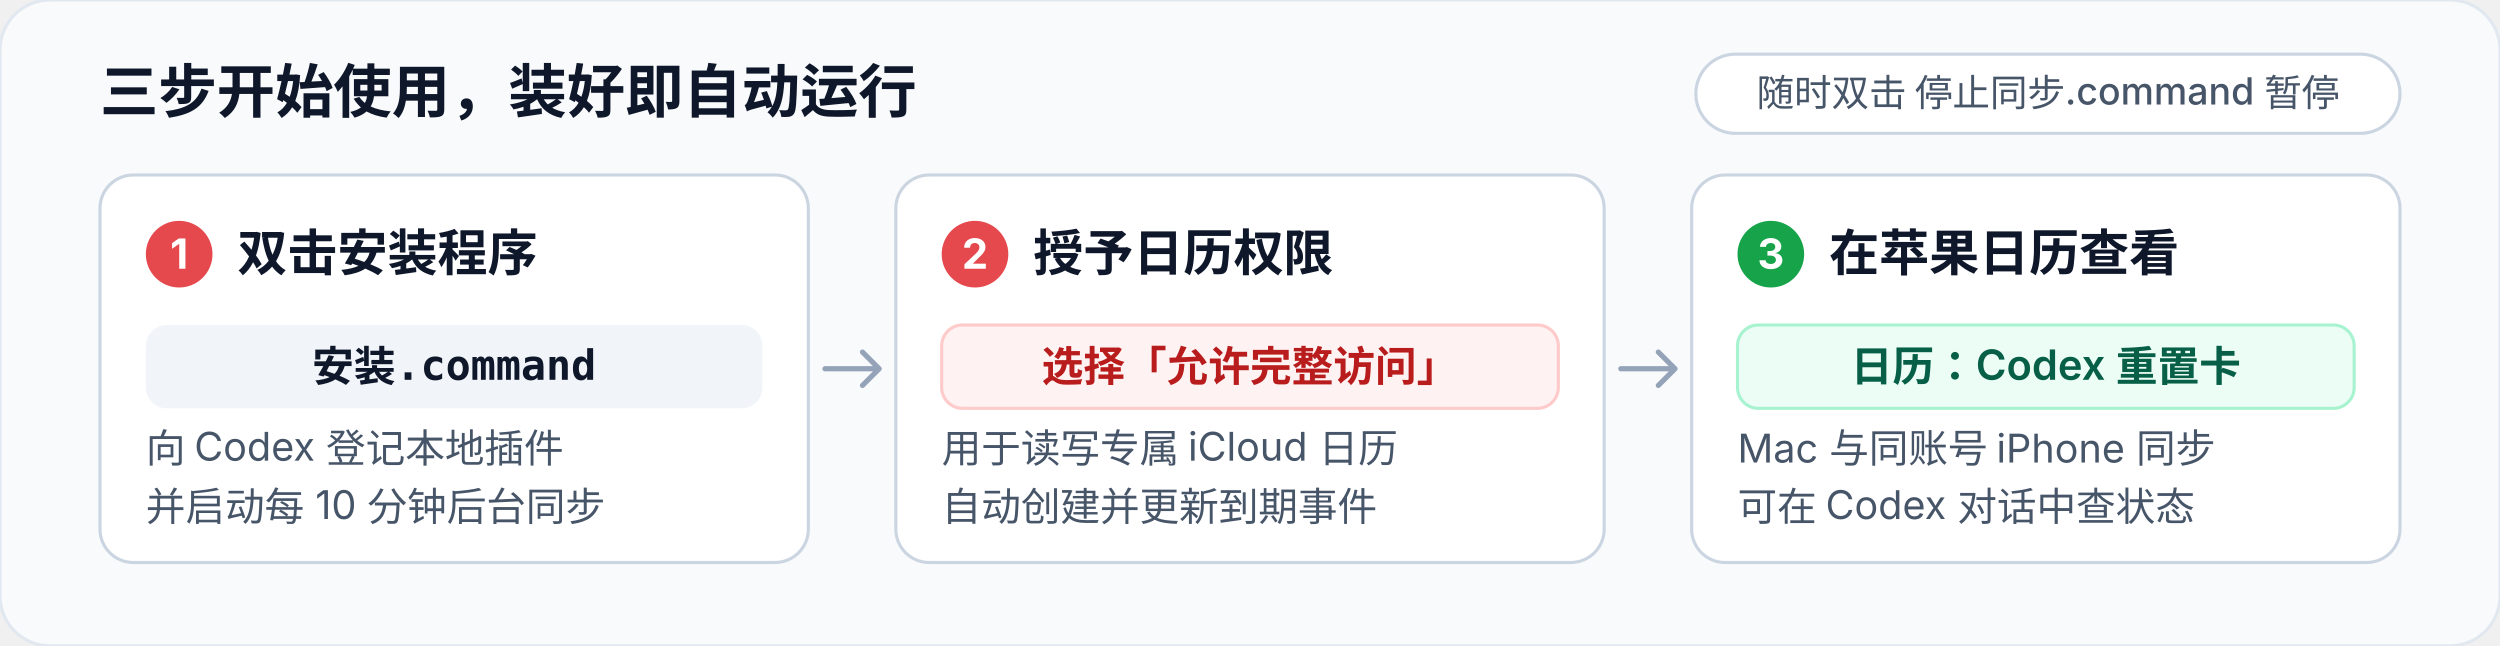
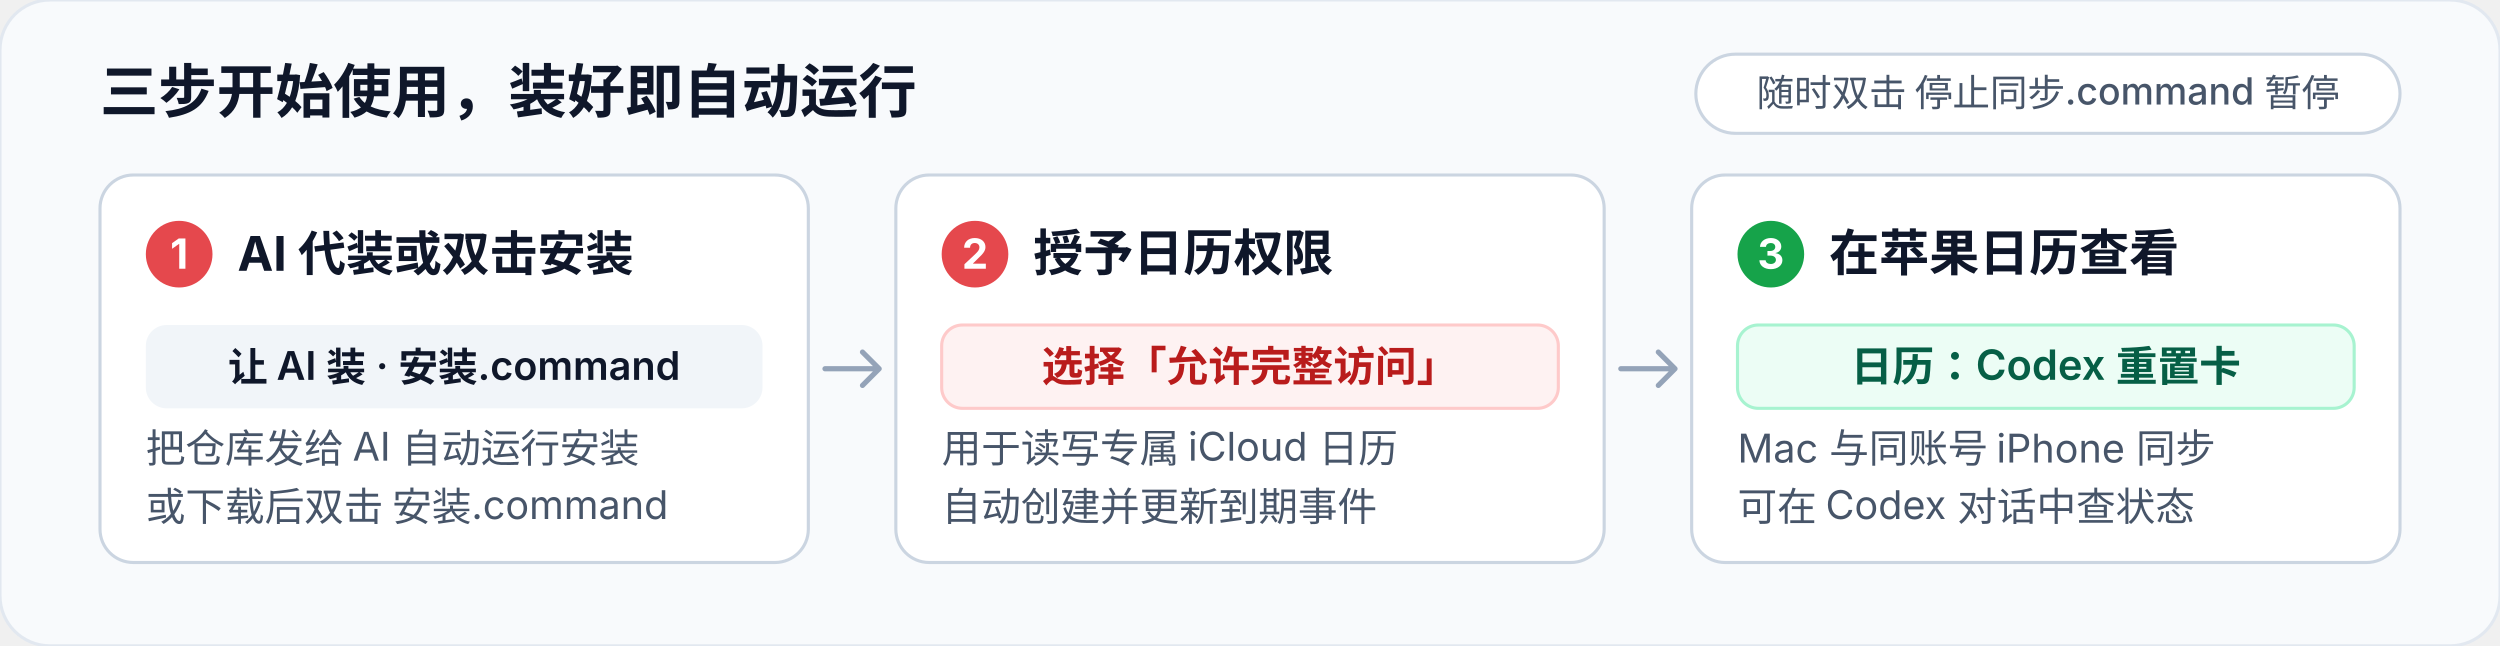
<svg xmlns="http://www.w3.org/2000/svg" width="1200" height="310" viewBox="0 0 1200 310" role="img" aria-labelledby="flow-title flow-desc">
  <rect width="1200" height="310" rx="24" fill="#F8FAFC" stroke="#E2E8F0" stroke-width="1.5" />
  <g font-family="-apple-system, BlinkMacSystemFont, 'PingFang SC', 'Segoe UI', sans-serif">
    <text x="48" y="54" font-size="28" font-weight="700" fill="#0F172A">三步开始使用，装好即自动运行</text>
    <rect x="814" y="26" width="338" height="38" rx="19" fill="#FFFFFF" stroke="#CBD5E1" stroke-width="1.5" />
    <text x="983" y="51" text-anchor="middle" font-size="18" font-weight="500" fill="#475569">随时双击 停止同步.command 暂停</text>
    <g transform="translate(48 84)">
      <rect x="0" y="0" width="340" height="186" rx="16" fill="#FFFFFF" stroke="#CBD5E1" stroke-width="1.5" />
      <circle cx="38" cy="38" r="16" fill="#E5484D" />
      <text x="38" y="45" text-anchor="middle" font-size="20" font-weight="700" fill="#FFFFFF">1</text>
-       <text x="66" y="46" font-size="24" font-weight="700" fill="#0F172A">双击安装程序</text>
+       <text x="66" y="46" font-size="23" font-weight="700" fill="#0F172A">AI 代装或双击安装</text>
      <rect x="22" y="72" width="296" height="40" rx="10" fill="#F1F5F9" />
-       <text x="170" y="99" text-anchor="middle" font-size="20" font-weight="600" fill="#0F172A" font-family="ui-monospace, SFMono-Regular, Menlo, monospace">安装.command</text>
-       <text x="22" y="138" font-size="19" fill="#475569">向 Codex 登记本地插件</text>
-       <text x="22" y="166" font-size="19" fill="#475569">并启动每 10 分钟后台同步</text>
+       <text x="170" y="99" text-anchor="middle" font-size="19" font-weight="600" fill="#0F172A">让 AI 装 · 安装.command</text>
+       <text x="22" y="138" font-size="19" fill="#475569">把仓库发给 AI 自动运行安装</text>
+       <text x="22" y="166" font-size="19" fill="#475569">或下载后双击 安装.command</text>
    </g>
    <path d="M 396 177 L 422 177 M 414 169 L 422 177 L 414 185" fill="none" stroke="#94A3B8" stroke-width="2.5" stroke-linecap="round" stroke-linejoin="round" />
    <g transform="translate(430 84)">
      <rect x="0" y="0" width="340" height="186" rx="16" fill="#FFFFFF" stroke="#CBD5E1" stroke-width="1.5" />
      <circle cx="38" cy="38" r="16" fill="#E5484D" />
      <text x="38" y="45" text-anchor="middle" font-size="20" font-weight="700" fill="#FFFFFF">2</text>
      <text x="66" y="46" font-size="24" font-weight="700" fill="#0F172A">授予日历权限</text>
      <rect x="22" y="72" width="296" height="40" rx="10" fill="#FEF2F2" stroke="#FECACA" stroke-width="1.5" />
      <text x="170" y="99" text-anchor="middle" font-size="20" font-weight="600" fill="#B91C1C">选择「允许完整访问」</text>
      <text x="22" y="138" font-size="19" fill="#475569">用于读写专属 iCloud 日历</text>
      <text x="22" y="166" font-size="19" fill="#475569">自动创建并更新到期事件</text>
    </g>
    <path d="M 778 177 L 804 177 M 796 169 L 804 177 L 796 185" fill="none" stroke="#94A3B8" stroke-width="2.5" stroke-linecap="round" stroke-linejoin="round" />
    <g transform="translate(812 84)">
      <rect x="0" y="0" width="340" height="186" rx="16" fill="#FFFFFF" stroke="#CBD5E1" stroke-width="1.5" />
      <circle cx="38" cy="38" r="16" fill="#16A34A" />
      <text x="38" y="45" text-anchor="middle" font-size="20" font-weight="700" fill="#FFFFFF">3</text>
      <text x="66" y="46" font-size="24" font-weight="700" fill="#0F172A">在苹果日历查看</text>
      <rect x="22" y="72" width="296" height="40" rx="10" fill="#ECFDF5" stroke="#A7F3D0" stroke-width="1.5" />
      <text x="170" y="99" text-anchor="middle" font-size="20" font-weight="600" fill="#065F46">日历：Codex 重置卡</text>
      <text x="22" y="138" font-size="19" fill="#475569">Mac 与同账号 iPhone 同步</text>
      <text x="22" y="166" font-size="19" fill="#475569">可在 Codex 对话中查状态</text>
    </g>
  </g>
</svg>
